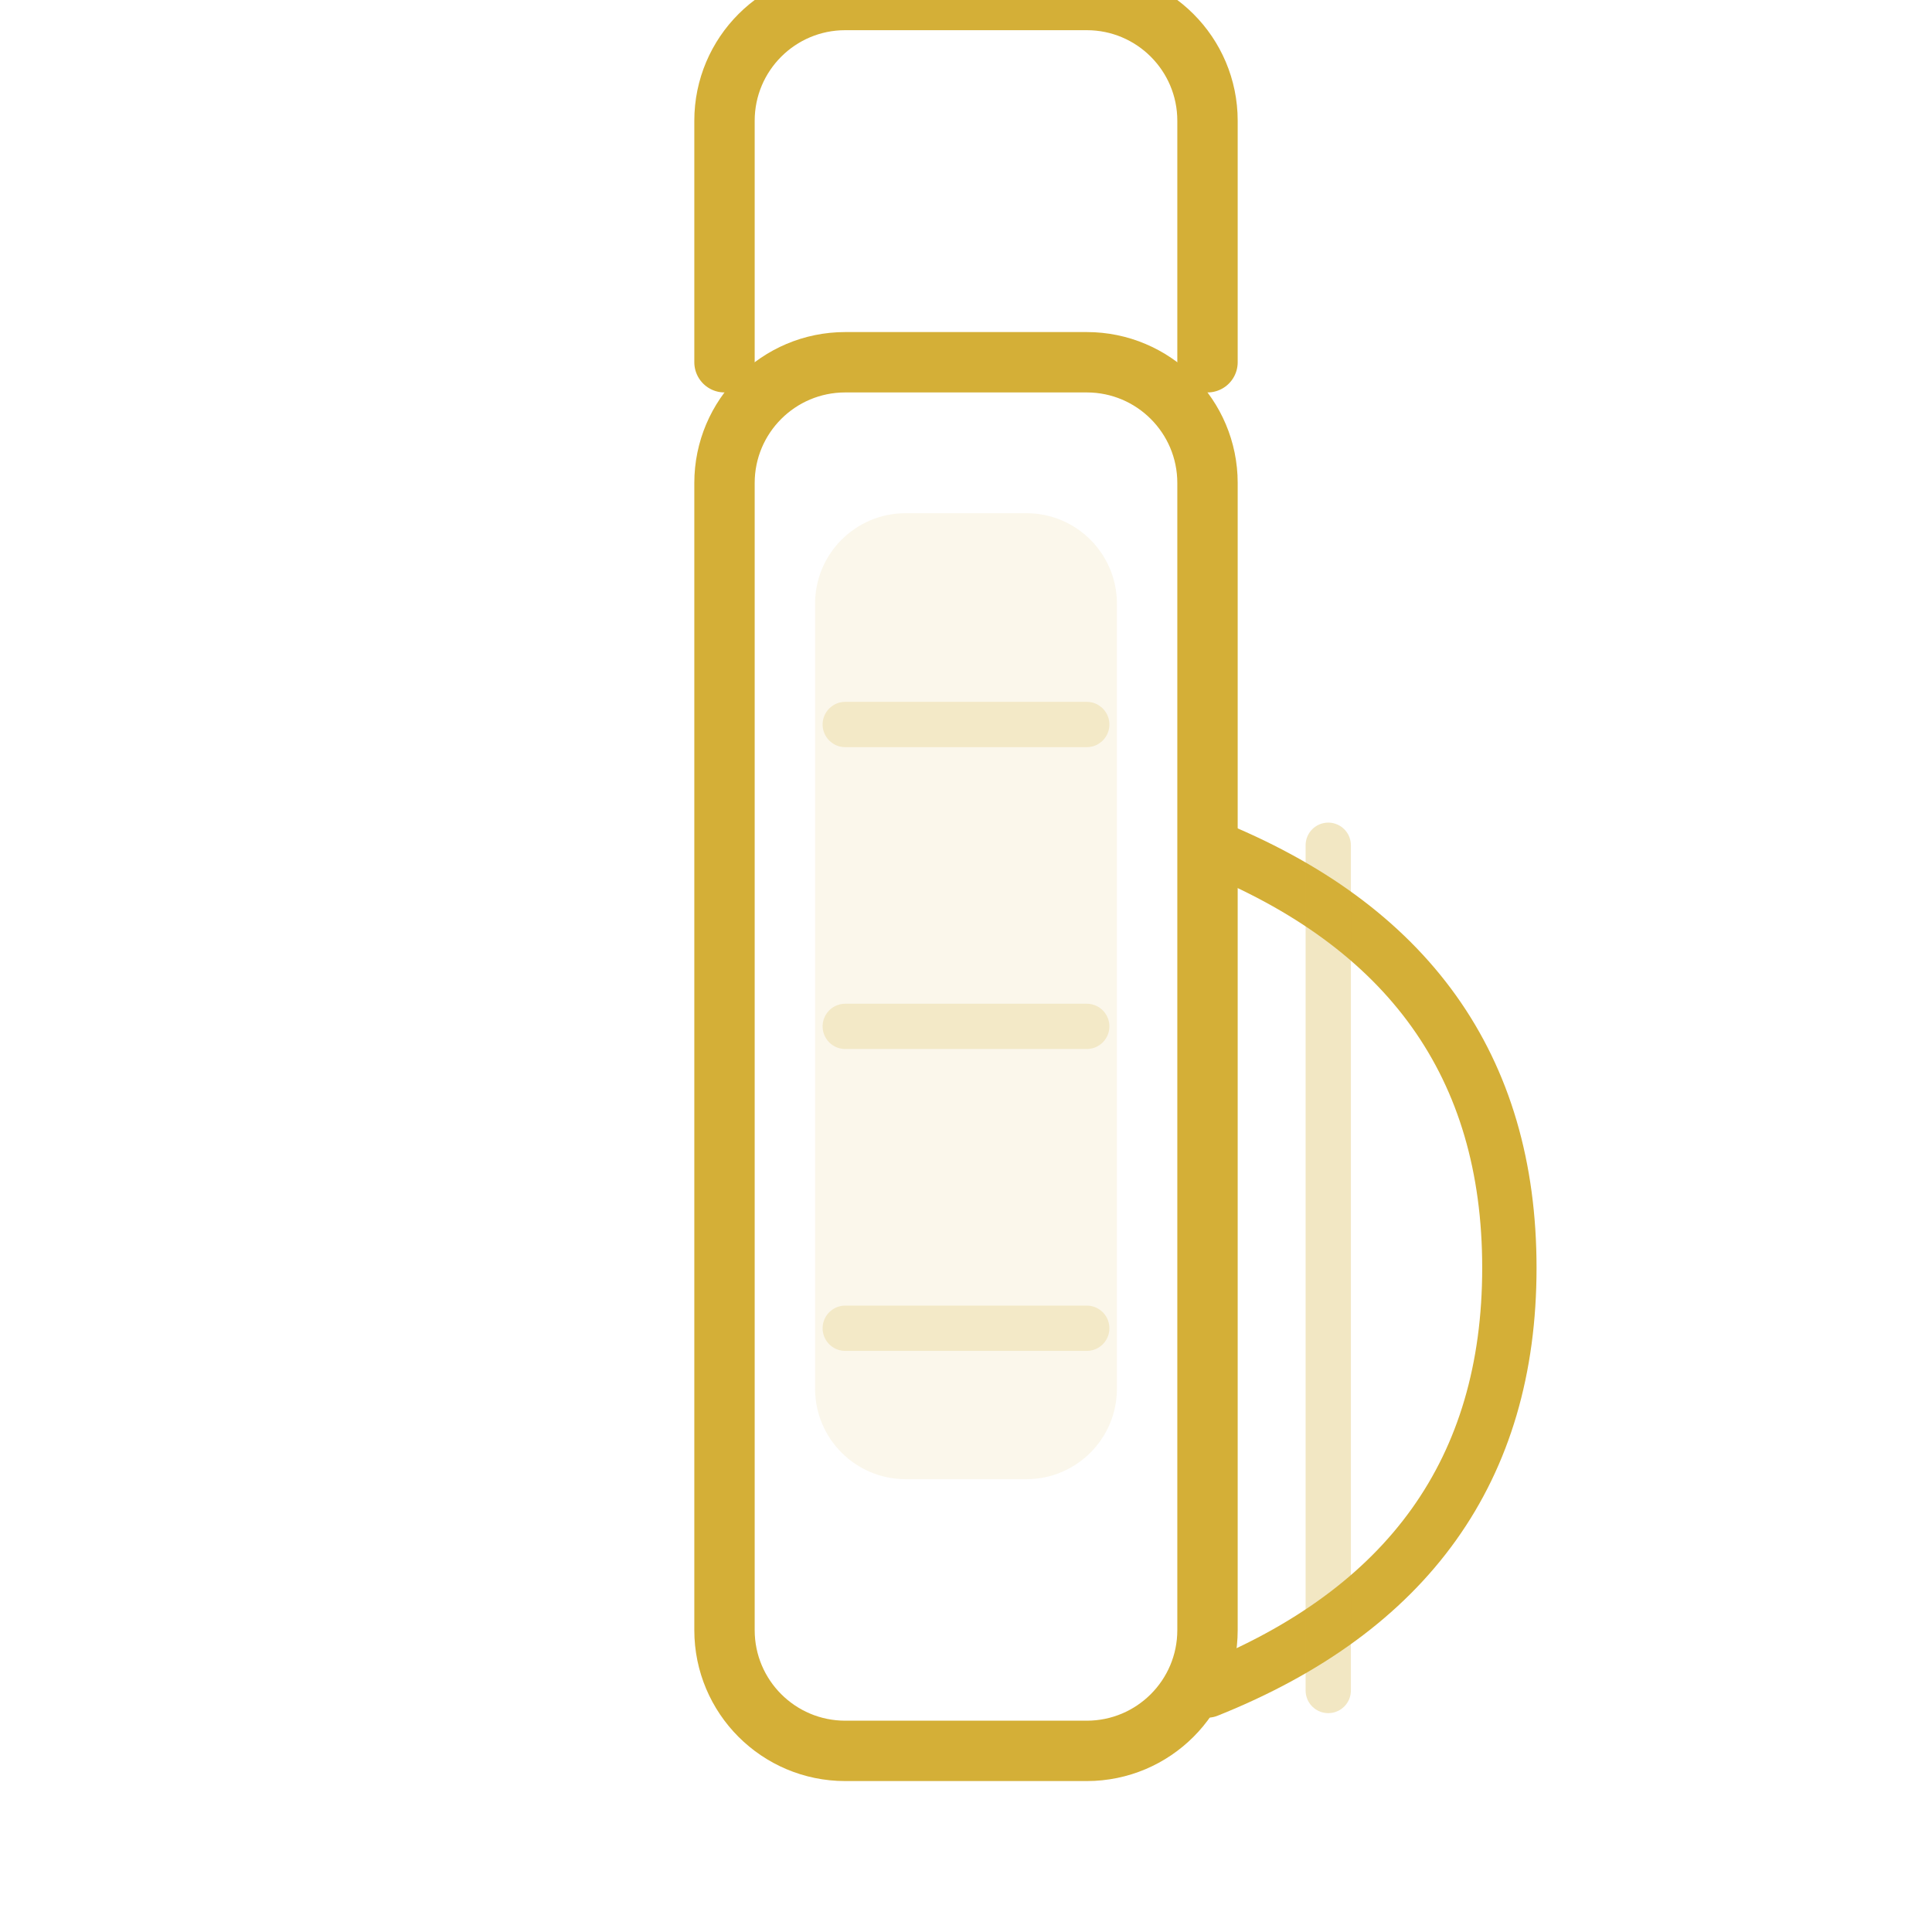
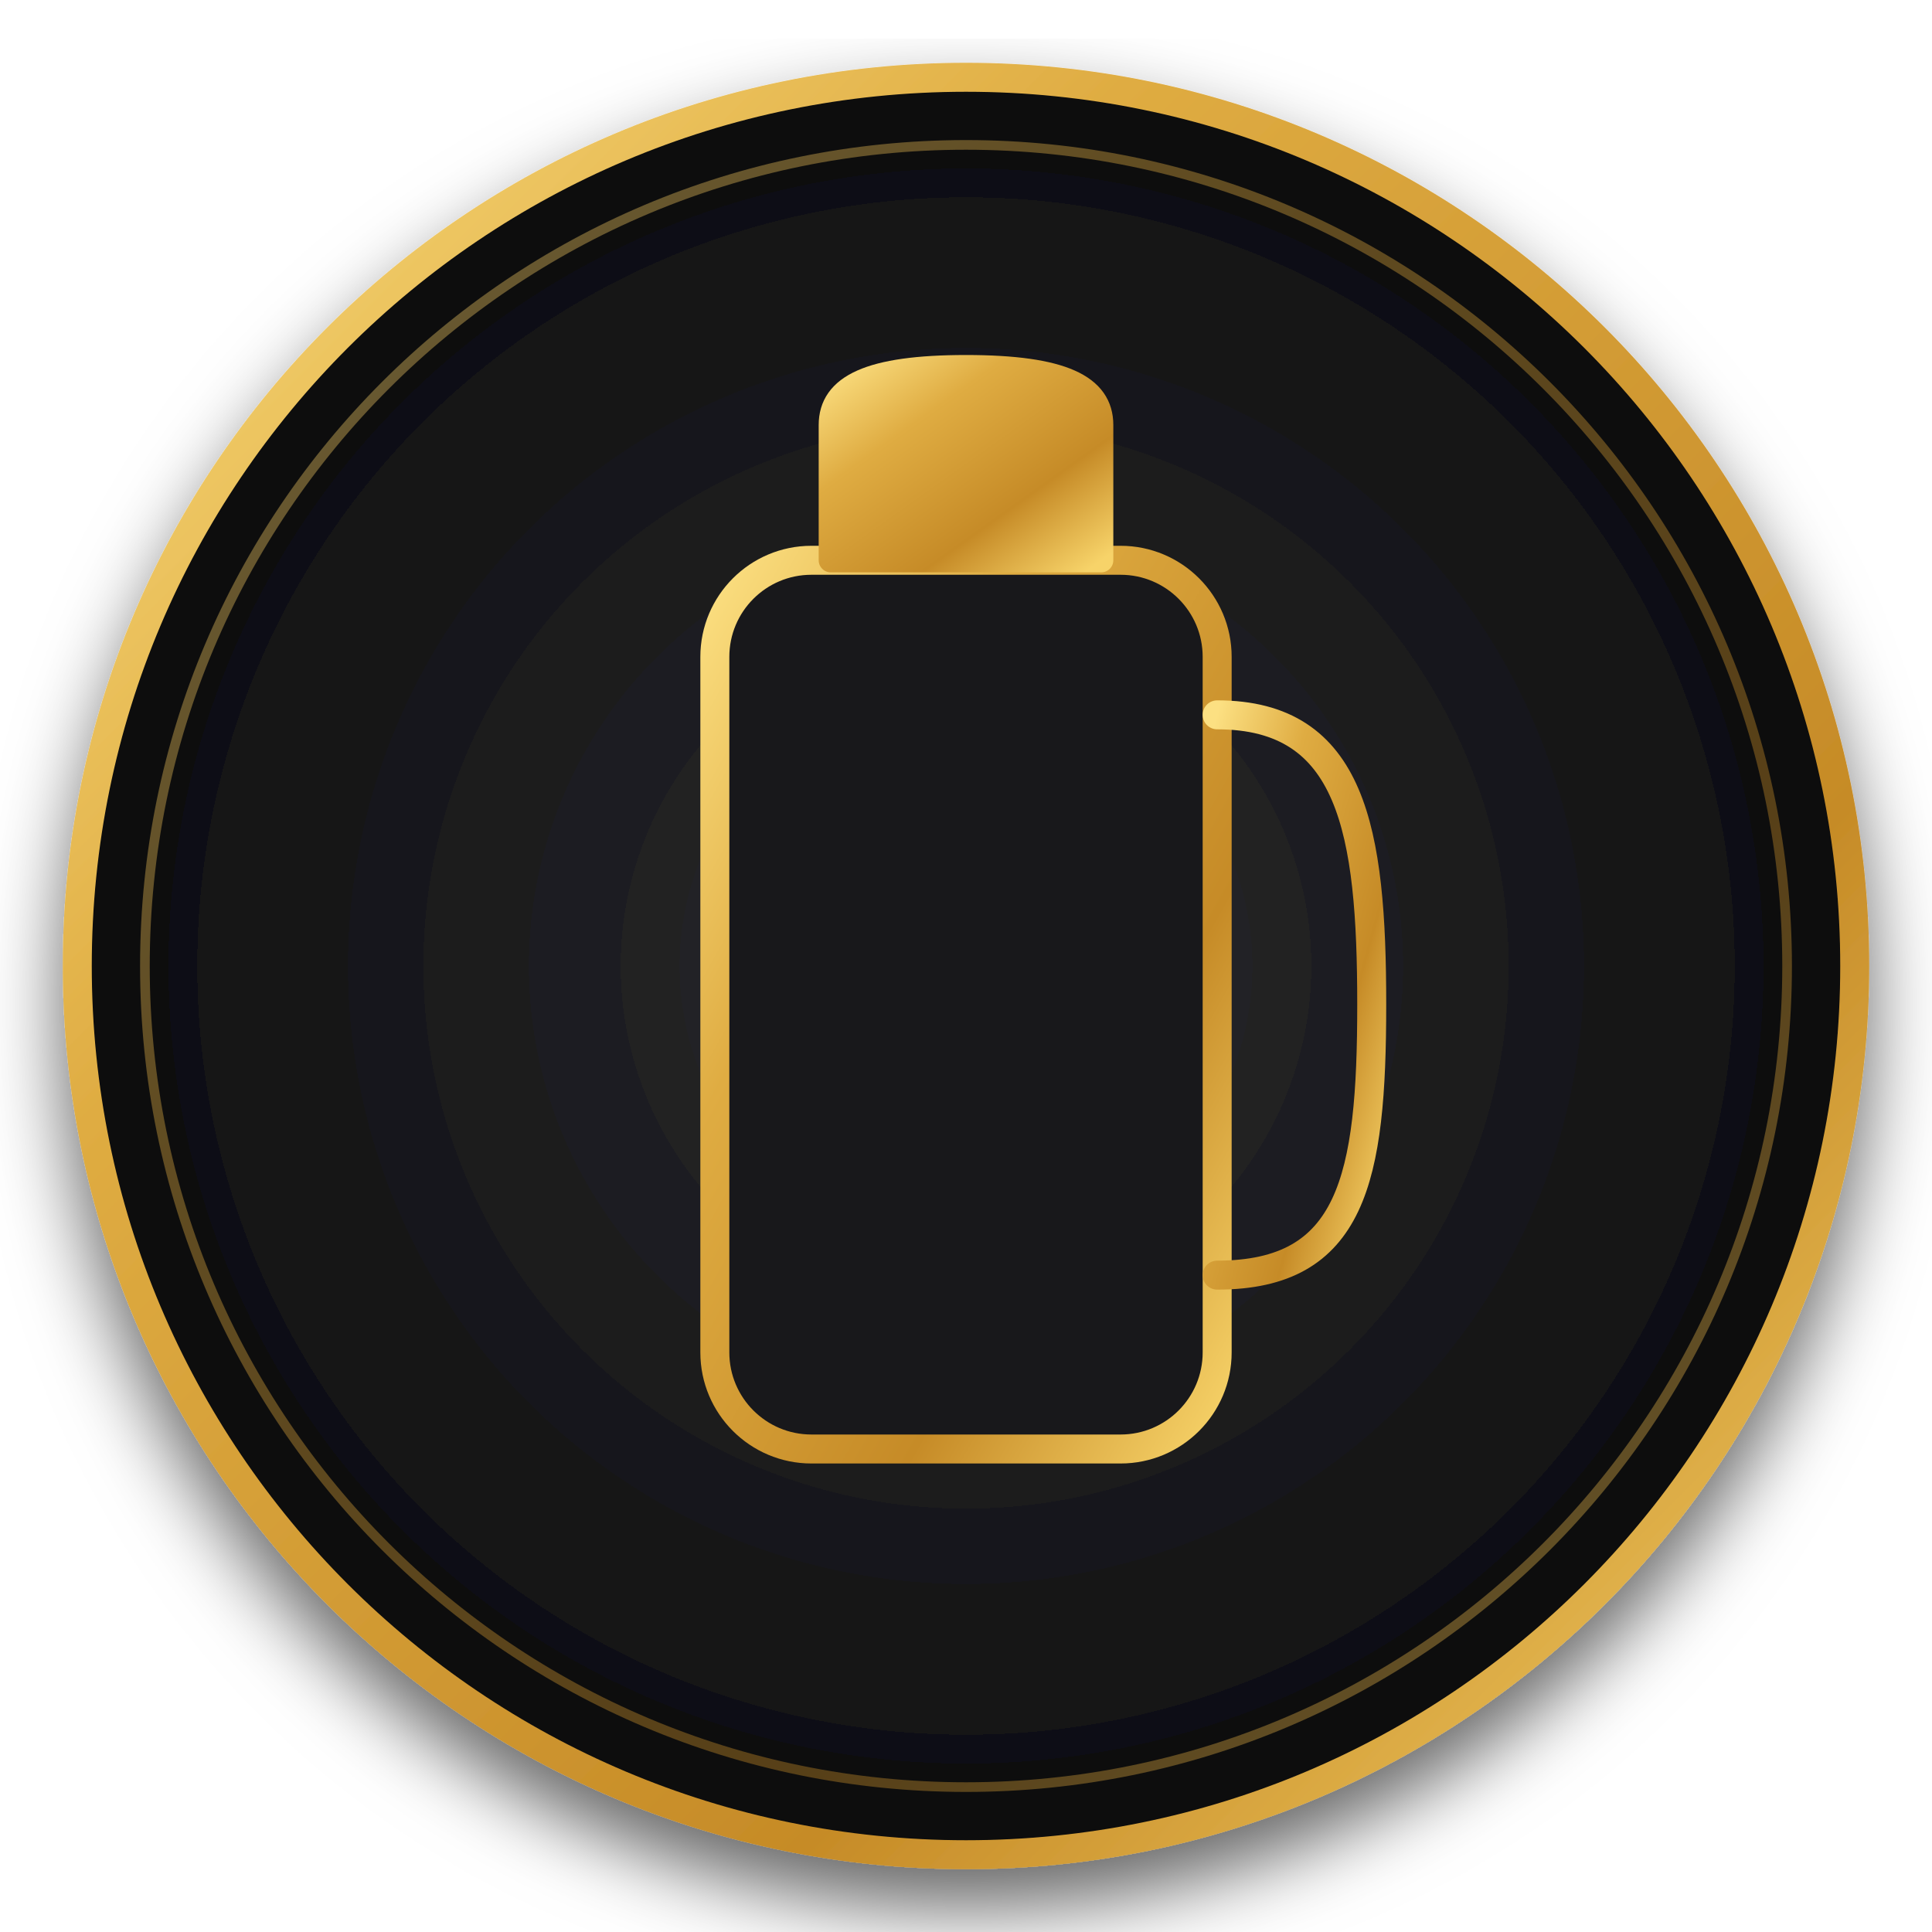
- <svg xmlns="http://www.w3.org/2000/svg" viewBox="0 0 64 64" fill="none" stroke="#d4af37" stroke-width="2" stroke-linecap="round" stroke-linejoin="round">
-   <rect x="24" y="12" width="16" height="46" rx="4" />
-   <path d="M24 12V4a4 4 0 0 1 4-4h8a4 4 0 0 1 4 4v8" />
-   <rect x="28" y="18" width="8" height="30" rx="2" fill="#d4af37" opacity=".1" />
-   <path d="M28 24h8" stroke-width="1.5" opacity=".2" />
-   <path d="M28 34h8" stroke-width="1.5" opacity=".2" />
-   <path d="M28 44h8" stroke-width="1.5" opacity=".2" />
-   <path d="M40 28q10 4 10 14t-10 14" stroke-width="1.8" />
-   <path d="M44 28v28" stroke-width="1.5" opacity=".3" />
+ <svg xmlns="http://www.w3.org/2000/svg" viewBox="0 0 200 200" width="200" height="200">
+   <defs>
+     <radialGradient id="darkBg" cx="50%" cy="50%" r="50%">
+       <stop offset="0%" stop-color="#2a2a2e" />
+       <stop offset="80%" stop-color="#141416" />
+       <stop offset="100%" stop-color="#0a0a0b" />
+     </radialGradient>
+     <linearGradient id="goldGrad" x1="0%" y1="0%" x2="100%" y2="100%">
+       <stop offset="0%" stop-color="#FCE082" />
+       <stop offset="30%" stop-color="#DFAC42" />
+       <stop offset="70%" stop-color="#C68B27" />
+       <stop offset="100%" stop-color="#F7D369" />
+     </linearGradient>
+     <linearGradient id="goldLine" x1="0%" y1="0%" x2="0%" y2="100%">
+       <stop offset="0%" stop-color="#FFEAA5" />
+       <stop offset="50%" stop-color="#D49E35" />
+       <stop offset="100%" stop-color="#91651B" />
+     </linearGradient>
+     <filter id="shadow" x="-20%" y="-20%" width="140%" height="140%">
+       <feDropShadow dx="0" dy="4" stdDeviation="4" flood-color="#000000" flood-opacity="0.6" />
+     </filter>
+   </defs>
+   <circle cx="100" cy="100" r="92" fill="url(#darkBg)" stroke="url(#goldGrad)" stroke-width="3" filter="url(#shadow)" />
+   <circle cx="100" cy="100" r="85" fill="none" stroke="url(#goldGrad)" stroke-width="1" stroke-opacity="0.4" />
+   <g fill="none" stroke="url(#goldGrad)" stroke-linecap="round" stroke-linejoin="round">
+     <rect x="74" y="58" width="52" height="92" rx="10" stroke-width="3" fill="#18181b" />
+     <path d="M86 58 L86 44 C86 40 90 38 100 38 C110 38 114 40 114 44 L114 58 Z" stroke-width="2.5" fill="url(#goldGrad)" />
+     <path d="M126 74 C140 74 142 86 142 104 C142 122 140 132 126 132" stroke-width="3" />
+     <line x1="80" y1="78" x2="120" y2="78" stroke-width="1.5" opacity="0.6" />
+   </g>
</svg>
